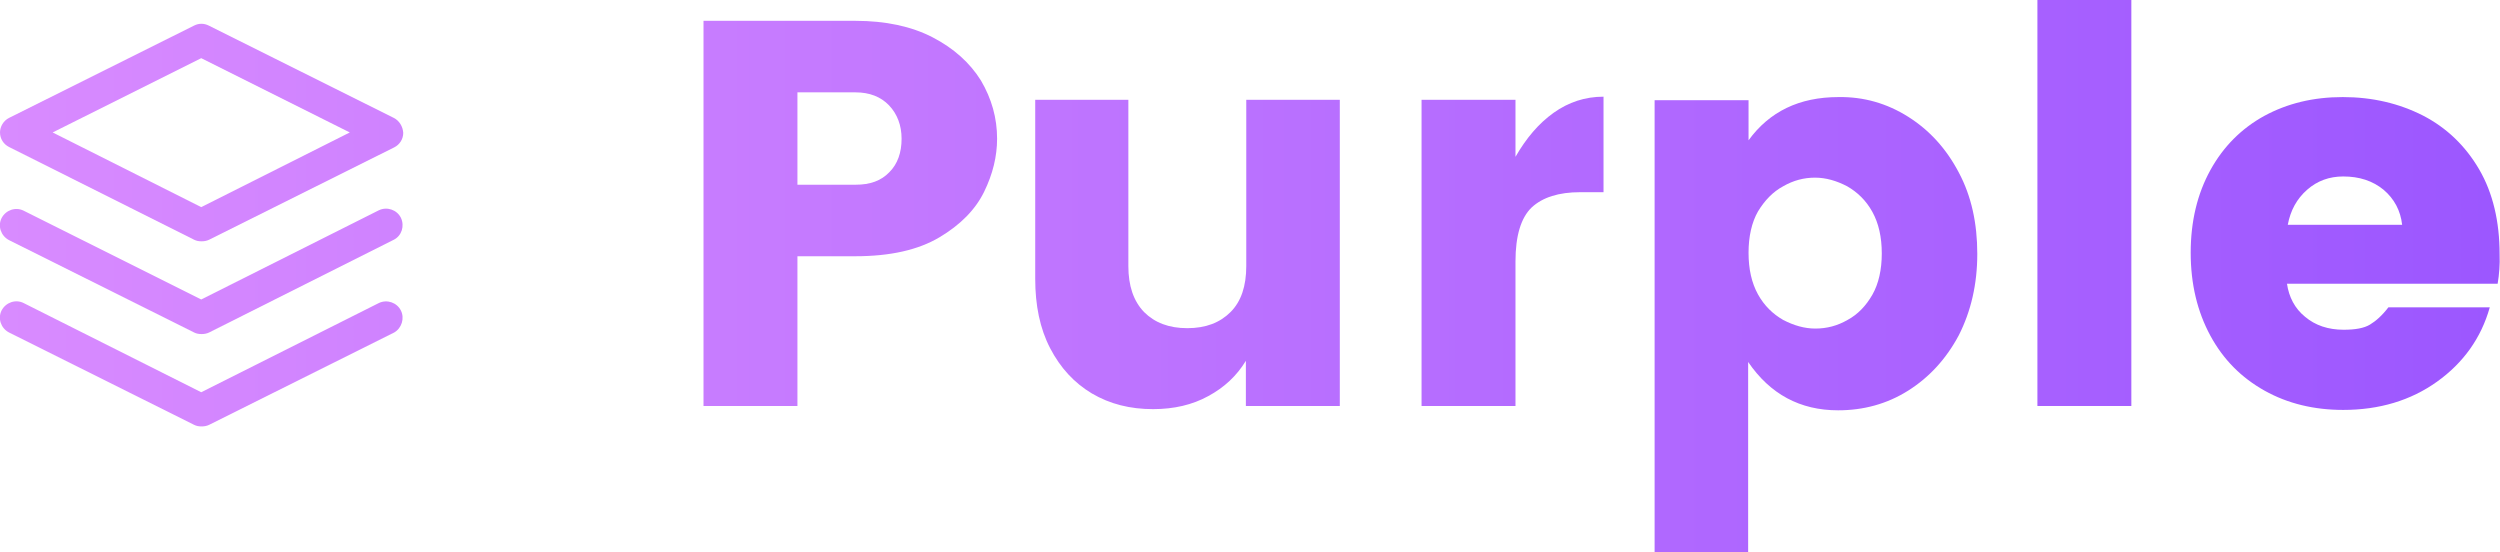
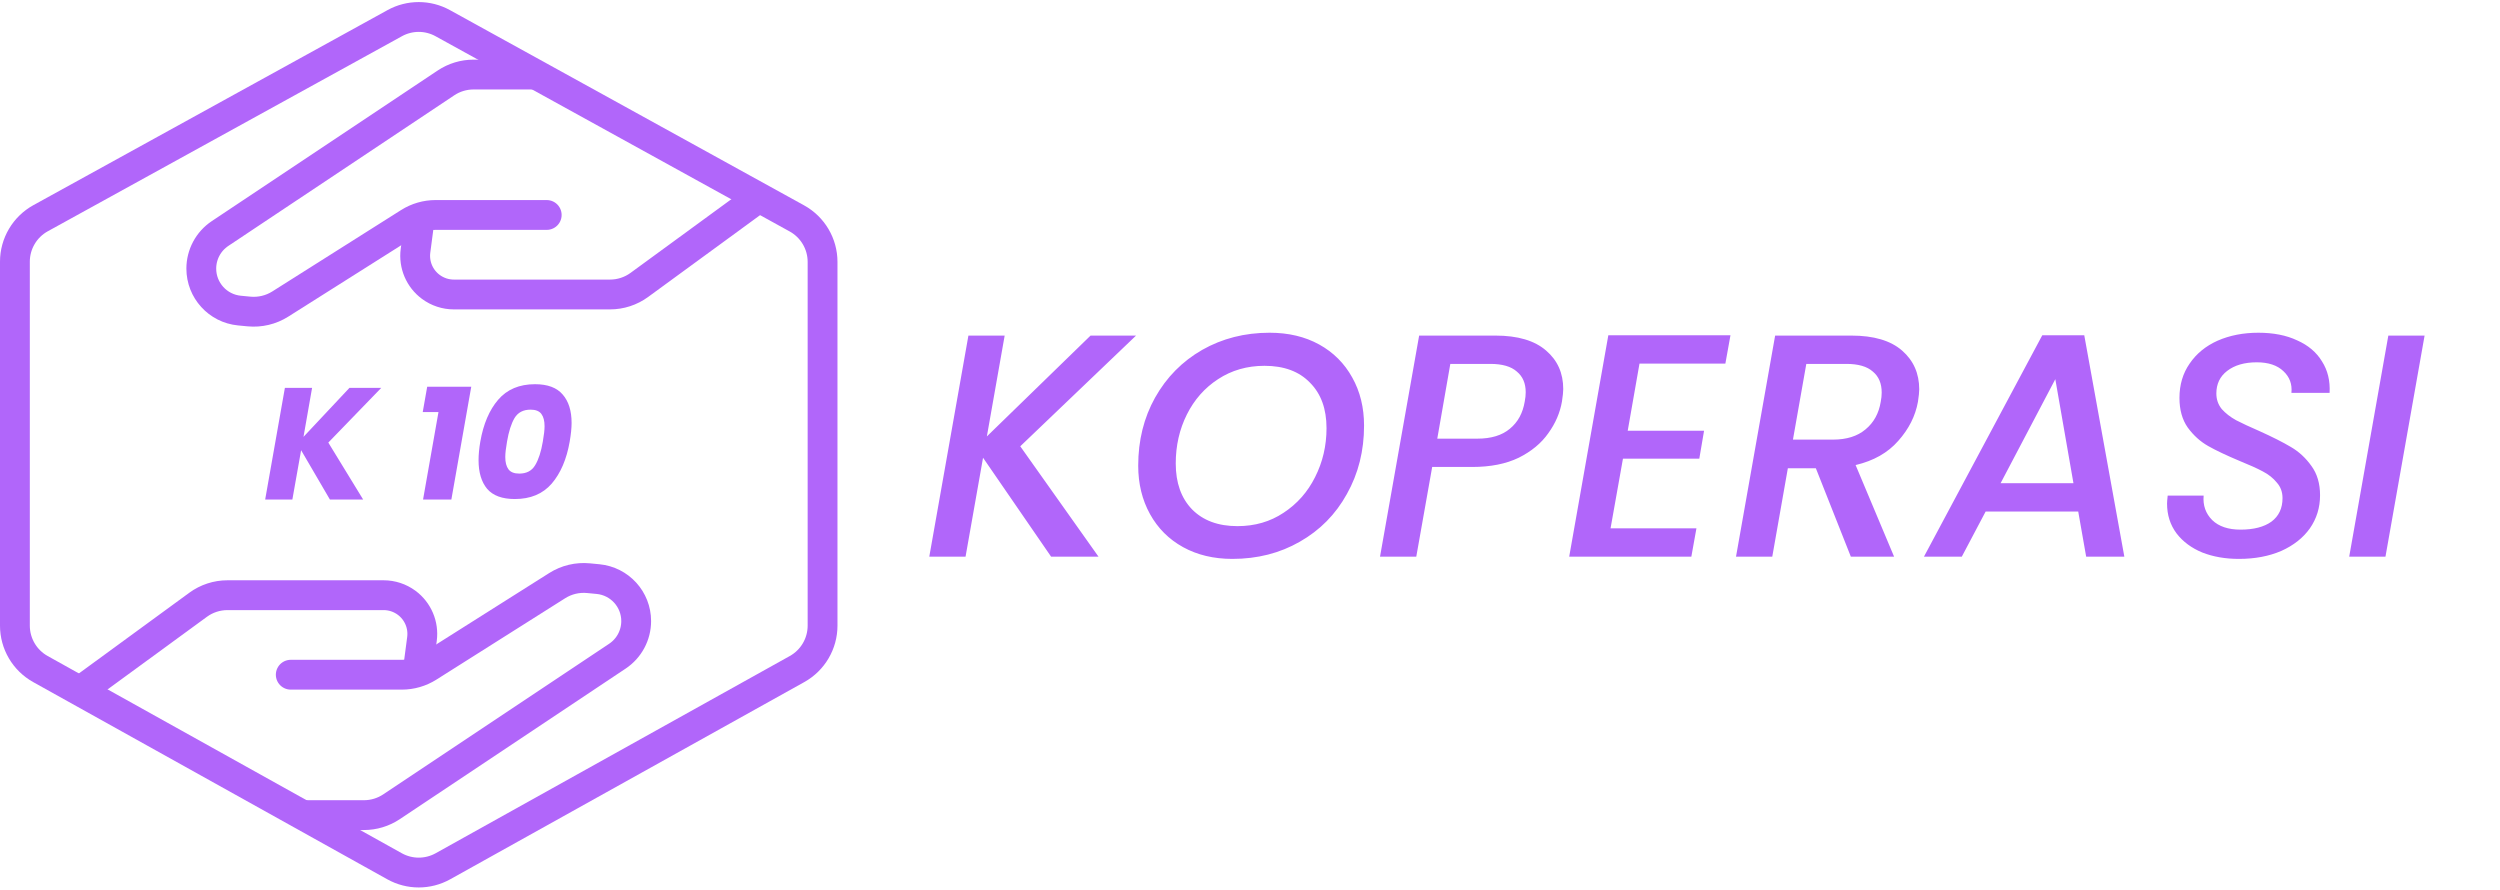
- <svg xmlns="http://www.w3.org/2000/svg" version="1.1" id="Layer_1" x="0px" y="0px" viewBox="0 0 636.1 140.4" style="enable-background:new 0 0 636.1 140.4;" xml:space="preserve">
-   <style type="text/css">
- 	.st0{fill:url(#SVGID_1_);}
- 	.st1{fill:url(#SVGID_2_);}
- 	.st2{fill:url(#SVGID_3_);}
- 	.st3{fill:url(#SVGID_4_);}
- 	.st4{fill:url(#SVGID_5_);}
- 	.st5{fill:url(#SVGID_6_);}
- 	.st6{fill:url(#SVGID_7_);}
- 	.st7{fill:url(#SVGID_8_);}
- 	.st8{fill:url(#SVGID_9_);}
- </style>
-   <linearGradient id="SVGID_1_" gradientUnits="userSpaceOnUse" x1="-14.647" y1="54.292" x2="656.557" y2="54.292">
-     <stop offset="1.502404e-03" style="stop-color:#DA8CFF" />
-     <stop offset="1" style="stop-color:#9A55FF" />
-   </linearGradient>
-   <path class="st0" d="M202.9,65.2v38.1h-23.9v-98h38.7c7.6,0,14.2,1.4,19.6,4.2c5.4,2.8,9.5,6.5,12.3,11c2.7,4.6,4.1,9.5,4.1,14.8  c0,4.5-1.1,9-3.3,13.5c-2.2,4.5-6,8.4-11.4,11.6c-5.4,3.2-12.5,4.8-21.4,4.8H202.9z M226.3,43.8c2.1-2.1,3.1-5,3.1-8.5  c0-3.4-1.1-6.3-3.2-8.5c-2.1-2.2-5-3.3-8.5-3.3h-14.8V47h14.8C221.4,47,224.2,46,226.3,43.8z" />
-   <linearGradient id="SVGID_2_" gradientUnits="userSpaceOnUse" x1="-14.647" y1="64.76" x2="656.557" y2="64.76">
-     <stop offset="1.502404e-03" style="stop-color:#DA8CFF" />
-     <stop offset="1" style="stop-color:#9A55FF" />
-   </linearGradient>
-   <path class="st1" d="M340.9,25.4v77.9H317V91.8c-2.3,3.8-5.5,6.8-9.6,9c-4,2.2-8.7,3.3-14,3.3c-5.9,0-11-1.3-15.6-4  c-4.5-2.7-8-6.5-10.6-11.5c-2.6-5-3.8-10.9-3.8-17.7V25.4h23.7v42.3c0,5,1.3,8.9,4,11.7c2.7,2.7,6.3,4.1,11,4.1  c4.7,0,8.3-1.4,11-4.1c2.7-2.7,4-6.6,4-11.7V25.4H340.9z" />
-   <linearGradient id="SVGID_3_" gradientUnits="userSpaceOnUse" x1="-14.647" y1="63.922" x2="656.557" y2="63.922">
-     <stop offset="1.502404e-03" style="stop-color:#DA8CFF" />
-     <stop offset="1" style="stop-color:#9A55FF" />
-   </linearGradient>
-   <path class="st2" d="M395.3,28.7c3.8-2.7,8-4.1,12.7-4.1v24.3h-5.9c-5.5,0-9.6,1.3-12.4,3.9c-2.7,2.6-4.1,7.2-4.1,13.7v36.8h-23.9  V25.4h23.9v14.5C388.3,35.2,391.5,31.4,395.3,28.7z" />
-   <linearGradient id="SVGID_4_" gradientUnits="userSpaceOnUse" x1="-14.647" y1="82.485" x2="656.557" y2="82.485">
-     <stop offset="1.502404e-03" style="stop-color:#DA8CFF" />
-     <stop offset="1" style="stop-color:#9A55FF" />
-   </linearGradient>
-   <path class="st3" d="M485.5,29.7c5.4,3.4,9.7,8.1,12.9,14.2c3.2,6,4.7,12.9,4.7,20.7c0,7.7-1.6,14.6-4.7,20.7  c-3.2,6-7.5,10.7-12.9,14.1s-11.4,5-17.8,5c-9.7,0-17.3-4.1-22.9-12.3v48.4H421v-115h23.9v10.2c5.3-7.3,12.9-11,22.9-11  C474.2,24.6,480.1,26.3,485.5,29.7z M453.7,47.4c-2.6,1.4-4.7,3.6-6.4,6.4c-1.6,2.8-2.4,6.4-2.4,10.5c0,4.2,0.8,7.7,2.4,10.6  c1.6,2.9,3.8,5,6.4,6.5c2.7,1.4,5.4,2.2,8.2,2.2c2.9,0,5.6-0.7,8.2-2.2c2.6-1.4,4.7-3.6,6.3-6.4c1.6-2.8,2.4-6.4,2.4-10.5  c0-4.2-0.8-7.7-2.4-10.6c-1.6-2.9-3.8-5-6.4-6.5c-2.7-1.4-5.4-2.2-8.2-2.2C459,45.2,456.3,45.9,453.7,47.4z" />
-   <linearGradient id="SVGID_5_" gradientUnits="userSpaceOnUse" x1="-14.647" y1="51.64" x2="656.557" y2="51.64">
-     <stop offset="1.502404e-03" style="stop-color:#DA8CFF" />
-     <stop offset="1" style="stop-color:#9A55FF" />
-   </linearGradient>
-   <path class="st4" d="M542.3,0v103.3h-23.9V0H542.3z" />
-   <linearGradient id="SVGID_6_" gradientUnits="userSpaceOnUse" x1="-14.647" y1="64.411" x2="656.557" y2="64.411">
-     <stop offset="1.502404e-03" style="stop-color:#DA8CFF" />
-     <stop offset="1" style="stop-color:#9A55FF" />
-   </linearGradient>
-   <path class="st5" d="M635.5,72.2h-53.6c0.5,3.4,2,6.3,4.6,8.4c2.6,2.2,5.9,3.3,9.8,3.3c3,0,5.2-0.4,6.7-1.3c1.5-0.9,3.1-2.3,4.7-4.4  h25.8c-2.2,7.8-6.7,14.1-13.4,18.9c-6.7,4.8-14.7,7.2-23.9,7.2c-7.4,0-14.1-1.6-20-4.9c-5.9-3.3-10.5-7.9-13.8-14  c-3.3-6.1-5-13.1-5-21.1c0-8,1.7-15,5-21c3.3-6,7.9-10.6,13.7-13.8c5.9-3.2,12.5-4.8,20-4.8c7.5,0,14.3,1.6,20.4,4.7  c6,3.1,10.8,7.7,14.3,13.7c3.5,6,5.2,13.3,5.2,21.6C636.1,67.3,635.9,69.8,635.5,72.2z M611.2,57.2c-0.4-3.6-2-6.6-4.7-8.9  c-2.8-2.3-6.2-3.4-10.3-3.4c-3.5,0-6.6,1.1-9.2,3.4c-2.6,2.3-4.2,5.2-4.9,8.9H611.2z" />
-   <g>
-     <g>
-       <linearGradient id="SVGID_7_" gradientUnits="userSpaceOnUse" x1="-14.647" y1="33.748" x2="656.557" y2="33.748">
-         <stop offset="1.502404e-03" style="stop-color:#DA8CFF" />
-         <stop offset="1" style="stop-color:#9A55FF" />
-       </linearGradient>
-       <path class="st6" d="M100.2,30L53.1,6.5c-1.2-0.6-2.5-0.6-3.7,0L2.3,30C0.9,30.7,0,32.2,0,33.7c0,1.6,0.9,3,2.3,3.7L49.4,61    c0.6,0.3,1.2,0.4,1.9,0.4c0.6,0,1.3-0.1,1.9-0.4l47.1-23.5c1.4-0.7,2.3-2.1,2.3-3.7C102.5,32.2,101.6,30.7,100.2,30z M51.2,52.7    L13.4,33.7l37.8-18.9l37.8,18.9L51.2,52.7z" />
-     </g>
-   </g>
-   <g>
-     <g>
-       <linearGradient id="SVGID_8_" gradientUnits="userSpaceOnUse" x1="-14.647" y1="92.608" x2="656.557" y2="92.608">
-         <stop offset="1.502404e-03" style="stop-color:#DA8CFF" />
-         <stop offset="1" style="stop-color:#9A55FF" />
-       </linearGradient>
-       <path class="st7" d="M102,79c-1-2-3.5-2.9-5.6-1.9L51.2,99.8L6,77.1c-2-1-4.5-0.2-5.6,1.9c-1,2-0.2,4.5,1.9,5.6l47.1,23.5    c0.6,0.3,1.2,0.4,1.9,0.4c0.6,0,1.3-0.1,1.9-0.4l47.1-23.5C102.2,83.5,103,81,102,79z" />
-     </g>
-   </g>
-   <g>
-     <g>
-       <linearGradient id="SVGID_9_" gradientUnits="userSpaceOnUse" x1="-14.647" y1="69.064" x2="656.557" y2="69.064">
-         <stop offset="1.502404e-03" style="stop-color:#DA8CFF" />
-         <stop offset="1" style="stop-color:#9A55FF" />
-       </linearGradient>
-       <path class="st8" d="M102,55.4c-1-2-3.5-2.9-5.6-1.9L51.2,76.2L6,53.6c-2-1-4.5-0.2-5.6,1.9c-1,2-0.2,4.5,1.9,5.6l47.1,23.5    c0.6,0.3,1.2,0.4,1.9,0.4c0.6,0,1.3-0.1,1.9-0.4L100.2,61C102.2,60,103,57.5,102,55.4z" />
-     </g>
+ <svg xmlns="http://www.w3.org/2000/svg" width="2529px" height="900px" viewBox="0 0 2529 900" version="1.1">
+   <g id="surface1">
+     <path style=" stroke:none;fill-rule:nonzero;fill:rgb(69.412%,40%,98.039%);fill-opacity:1;" d="M 332.117 447.707 L 367.355 505.309 L 333.727 505.309 L 304.605 455.43 L 295.758 505.309 L 268.246 505.309 L 288.195 392.359 L 315.707 392.359 L 307.02 441.914 L 353.516 392.359 L 385.695 392.359 Z M 427.641 416.816 L 432.148 391.234 L 476.715 391.234 L 456.602 505.309 L 427.965 505.309 L 443.57 416.816 Z M 485.879 446.742 C 488.988 428.934 494.996 414.832 503.898 404.426 C 512.91 393.914 525.352 388.66 541.227 388.66 C 553.988 388.66 563.32 392.145 569.223 399.117 C 575.227 405.984 578.23 415.582 578.23 427.918 C 578.23 432.957 577.586 439.234 576.301 446.742 C 573.191 464.547 567.129 478.707 558.121 489.219 C 549.109 499.625 536.668 504.824 520.793 504.824 C 508.031 504.824 498.699 501.395 492.797 494.527 C 487.008 487.555 484.109 477.902 484.109 465.566 C 484.109 459.883 484.699 453.609 485.879 446.742 Z M 549.109 446.742 C 550.289 440.094 550.879 434.887 550.879 431.137 C 550.879 425.773 549.805 421.641 547.66 418.746 C 545.516 415.852 541.871 414.402 536.723 414.402 C 529.32 414.402 523.902 417.246 520.473 422.93 C 517.145 428.613 514.625 436.555 512.91 446.742 C 511.73 453.391 511.141 458.594 511.141 462.348 C 511.141 467.711 512.215 471.84 514.355 474.738 C 516.5 477.633 520.148 479.082 525.297 479.082 C 532.699 479.082 538.062 476.238 541.387 470.555 C 544.82 464.871 547.395 456.93 549.109 446.742 Z M 549.109 446.742 " />
+     <path style="fill:none;stroke-width:12;stroke-linecap:butt;stroke-linejoin:miter;stroke:rgb(69.412%,40%,98.039%);stroke-opacity:1;stroke-miterlimit:4;" d="M 16.351 87.799 L 158.847 9.317 C 164.856 6.007 172.143 6.009 178.15 9.32 L 320.656 87.881 C 327.037 91.399 331 98.11 331 105.396 L 331 251.747 C 331 259.002 327.07 265.689 320.73 269.219 L 178.231 348.581 C 172.181 351.949 164.818 351.949 158.769 348.581 L 16.269 269.219 C 9.929 265.689 5.999 259.002 5.999 251.747 L 5.999 105.316 C 5.999 98.027 9.966 91.315 16.351 87.799 Z M 16.351 87.799 " transform="matrix(2.513917,0,0,2.513966,0,0)" />
+     <path style="fill:none;stroke-width:12;stroke-linecap:round;stroke-linejoin:miter;stroke:rgb(69.412%,40%,98.039%);stroke-opacity:1;stroke-miterlimit:4;" d="M 168.5 90.999 L 167.197 100.907 C 166.458 106.517 168.824 112.088 173.377 115.452 C 176.054 117.431 179.297 118.5 182.629 118.5 L 245.471 118.5 C 249.715 118.5 253.846 117.152 257.271 114.649 L 304 80.5 " transform="matrix(2.513917,0,0,2.513966,0,0)" />
+     <path style="fill:none;stroke-width:12;stroke-linecap:round;stroke-linejoin:miter;stroke:rgb(69.412%,40%,98.039%);stroke-opacity:1;stroke-miterlimit:4;" d="M 213.999 30 L 190.556 30 C 186.607 30 182.747 31.168 179.462 33.359 L 88.557 93.963 C 83.836 97.109 81.001 102.408 81.001 108.084 C 81.001 116.825 87.643 124.139 96.346 124.975 L 100.188 125.345 C 104.604 125.769 109.035 124.714 112.786 122.343 L 164.606 89.593 C 167.803 87.573 171.508 86.5 175.29 86.5 L 220 86.5 " transform="matrix(2.513917,0,0,2.513966,0,0)" />
+     <path style="fill:none;stroke-width:12;stroke-linecap:round;stroke-linejoin:miter;stroke:rgb(69.412%,40%,98.039%);stroke-opacity:1;stroke-miterlimit:4;" d="M 168.5 267.001 L 169.803 257.093 C 170.541 251.483 168.175 245.912 163.624 242.548 C 160.945 240.569 157.703 239.5 154.372 239.5 L 91.53 239.5 C 87.286 239.5 83.154 240.848 79.728 243.351 L 33.001 277.5 " transform="matrix(2.513917,0,0,2.513966,0,0)" />
+     <path style="fill:none;stroke-width:12;stroke-linecap:round;stroke-linejoin:miter;stroke:rgb(69.412%,40%,98.039%);stroke-opacity:1;stroke-miterlimit:4;" d="M 123 328 L 146.444 328 C 150.393 328 154.252 326.83 157.539 324.641 L 248.444 264.037 C 253.164 260.891 256 255.592 256 249.916 C 256 241.175 249.357 233.861 240.653 233.025 L 236.813 232.655 C 232.397 232.231 227.965 233.286 224.214 235.657 L 172.395 268.407 C 169.197 270.427 165.491 271.5 161.711 271.5 L 117 271.5 " transform="matrix(2.513917,0,0,2.513966,0,0)" />
+     <path style=" stroke:none;fill-rule:nonzero;fill:rgb(69.412%,40%,98.039%);fill-opacity:1;" d="M 1032.094 451.469 L 1111.25 563.129 L 1063.305 563.129 L 994.445 463.051 L 976.746 563.129 L 940.062 563.129 L 979.645 339.484 L 1016.324 339.484 L 998.305 441.492 L 1103.207 339.484 L 1149.223 339.484 Z M 1246.66 565.383 C 1227.785 565.383 1211.156 561.41 1196.785 553.477 C 1182.414 545.539 1171.258 534.383 1163.32 520.008 C 1155.383 505.637 1151.414 489.332 1151.414 471.098 C 1151.414 445.566 1157.098 422.617 1168.469 402.234 C 1180.051 381.641 1195.93 365.551 1216.094 353.965 C 1236.473 342.383 1259.211 336.59 1284.309 336.59 C 1303.402 336.59 1320.137 340.559 1334.508 348.496 C 1348.879 356.434 1360.035 367.59 1367.973 381.961 C 1375.91 396.121 1379.879 412.316 1379.879 430.551 C 1379.879 456.082 1374.086 479.141 1362.504 499.734 C 1351.133 520.332 1335.258 536.422 1314.879 548.004 C 1294.715 559.59 1271.973 565.383 1246.66 565.383 Z M 1251.809 532.238 C 1269.398 532.238 1284.953 527.73 1298.469 518.723 C 1312.195 509.711 1322.816 497.699 1330.324 482.68 C 1338.047 467.449 1341.91 450.934 1341.91 433.125 C 1341.91 413.605 1336.332 398.266 1325.176 387.109 C 1314.234 375.738 1298.898 370.055 1279.16 370.055 C 1261.57 370.055 1245.91 374.562 1232.18 383.57 C 1218.668 392.367 1208.156 404.273 1200.648 419.289 C 1193.137 434.305 1189.383 450.824 1189.383 468.844 C 1189.383 488.367 1194.855 503.812 1205.797 515.184 C 1216.949 526.555 1232.289 532.238 1251.809 532.238 Z M 1580.086 406.098 C 1578.152 417.465 1573.539 428.191 1566.246 438.273 C 1559.168 448.359 1549.195 456.617 1536.32 463.051 C 1523.449 469.273 1507.793 472.383 1489.344 472.383 L 1448.797 472.383 L 1432.707 563.129 L 1396.027 563.129 L 1435.605 339.484 L 1512.832 339.484 C 1535.355 339.484 1552.41 344.527 1563.996 354.609 C 1575.578 364.477 1581.371 377.457 1581.371 393.547 C 1581.371 396.336 1580.941 400.52 1580.086 406.098 Z M 1494.492 443.746 C 1508.434 443.746 1519.375 440.418 1527.312 433.77 C 1535.465 427.121 1540.504 417.895 1542.438 406.098 C 1543.078 402.879 1543.402 399.77 1543.402 396.766 C 1543.402 387.754 1540.398 380.781 1534.391 375.848 C 1528.598 370.699 1519.699 368.125 1507.684 368.125 L 1467.141 368.125 L 1453.945 443.746 Z M 1658.512 367.805 L 1646.605 435.699 L 1723.832 435.699 L 1719.008 464.02 L 1641.777 464.02 L 1629.23 534.488 L 1716.109 534.488 L 1710.961 563.129 L 1587.398 563.129 L 1626.977 339.164 L 1750.539 339.164 L 1745.391 367.805 Z M 1872.949 339.484 C 1895.477 339.484 1912.531 344.527 1924.113 354.609 C 1935.699 364.695 1941.488 377.777 1941.488 393.867 C 1941.488 396.656 1941.059 400.84 1940.203 406.418 C 1937.629 420.789 1930.98 433.984 1920.254 445.996 C 1909.742 458.012 1895.367 466.164 1877.133 470.453 L 1916.07 563.129 L 1872.309 563.129 L 1836.91 473.672 L 1808.594 473.672 L 1792.828 563.129 L 1756.145 563.129 L 1795.723 339.484 Z M 1902.555 406.418 C 1903.199 403.199 1903.52 400.09 1903.52 397.086 C 1903.52 387.863 1900.516 380.781 1894.512 375.848 C 1888.719 370.699 1879.816 368.125 1867.801 368.125 L 1827.258 368.125 L 1813.742 444.711 L 1854.289 444.711 C 1868.016 444.711 1878.957 441.277 1887.109 434.414 C 1895.477 427.547 1900.625 418.215 1902.555 406.418 Z M 2102.328 517.434 L 2008.691 517.434 L 1984.555 563.129 L 1946.266 563.129 L 2065.965 339.164 L 2108.441 339.164 L 2148.984 563.129 L 2110.371 563.129 Z M 2097.5 488.797 L 2079.16 383.57 L 2023.812 488.797 Z M 2264.914 565.383 C 2251.184 565.383 2238.848 563.238 2227.91 558.945 C 2216.969 554.441 2208.281 548.004 2201.844 539.637 C 2195.41 531.059 2192.191 520.973 2192.191 509.391 C 2192.191 507.891 2192.402 505.207 2192.836 501.344 L 2229.195 501.344 C 2228.34 511.211 2231.234 519.473 2237.883 526.121 C 2244.531 532.559 2254.082 535.777 2266.523 535.777 C 2279.824 535.777 2290.227 533.094 2297.734 527.73 C 2305.242 522.152 2308.996 514.215 2308.996 503.918 C 2308.996 497.699 2307.066 492.441 2303.203 488.152 C 2299.559 483.648 2294.84 479.895 2289.047 476.891 C 2283.469 473.887 2275.641 470.344 2265.555 466.27 C 2252.254 460.691 2241.637 455.652 2233.699 451.145 C 2225.766 446.641 2218.898 440.418 2213.105 432.484 C 2207.527 424.547 2204.738 414.57 2204.738 402.555 C 2204.738 389.254 2208.172 377.672 2215.035 367.805 C 2221.902 357.719 2231.34 349.996 2243.355 344.633 C 2255.582 339.273 2269.309 336.59 2284.543 336.59 C 2299.773 336.59 2312.859 339.164 2323.801 344.312 C 2334.953 349.246 2343.32 356.328 2348.898 365.551 C 2354.691 374.562 2357.266 385.18 2356.621 397.406 L 2318.008 397.406 C 2318.863 388.613 2316.184 381.32 2309.961 375.527 C 2303.742 369.52 2294.73 366.516 2282.934 366.516 C 2270.492 366.516 2260.516 369.414 2253.008 375.203 C 2245.715 380.781 2242.066 388.398 2242.066 398.051 C 2242.066 404.059 2243.891 409.312 2247.535 413.82 C 2251.398 418.109 2256.227 421.863 2262.016 425.082 C 2267.809 428.086 2275.641 431.73 2285.508 436.023 C 2298.809 442.027 2309.426 447.395 2317.363 452.113 C 2325.516 456.832 2332.488 463.266 2338.277 471.418 C 2344.07 479.355 2346.969 489.227 2346.969 501.023 C 2346.969 513.465 2343.535 524.621 2336.672 534.488 C 2329.805 544.145 2320.152 551.758 2307.711 557.336 C 2295.27 562.699 2281.004 565.383 2264.914 565.383 Z M 2452.715 339.484 L 2413.137 563.129 L 2376.453 563.129 L 2416.031 339.484 Z M 2452.715 339.484 " />
  </g>
</svg>
